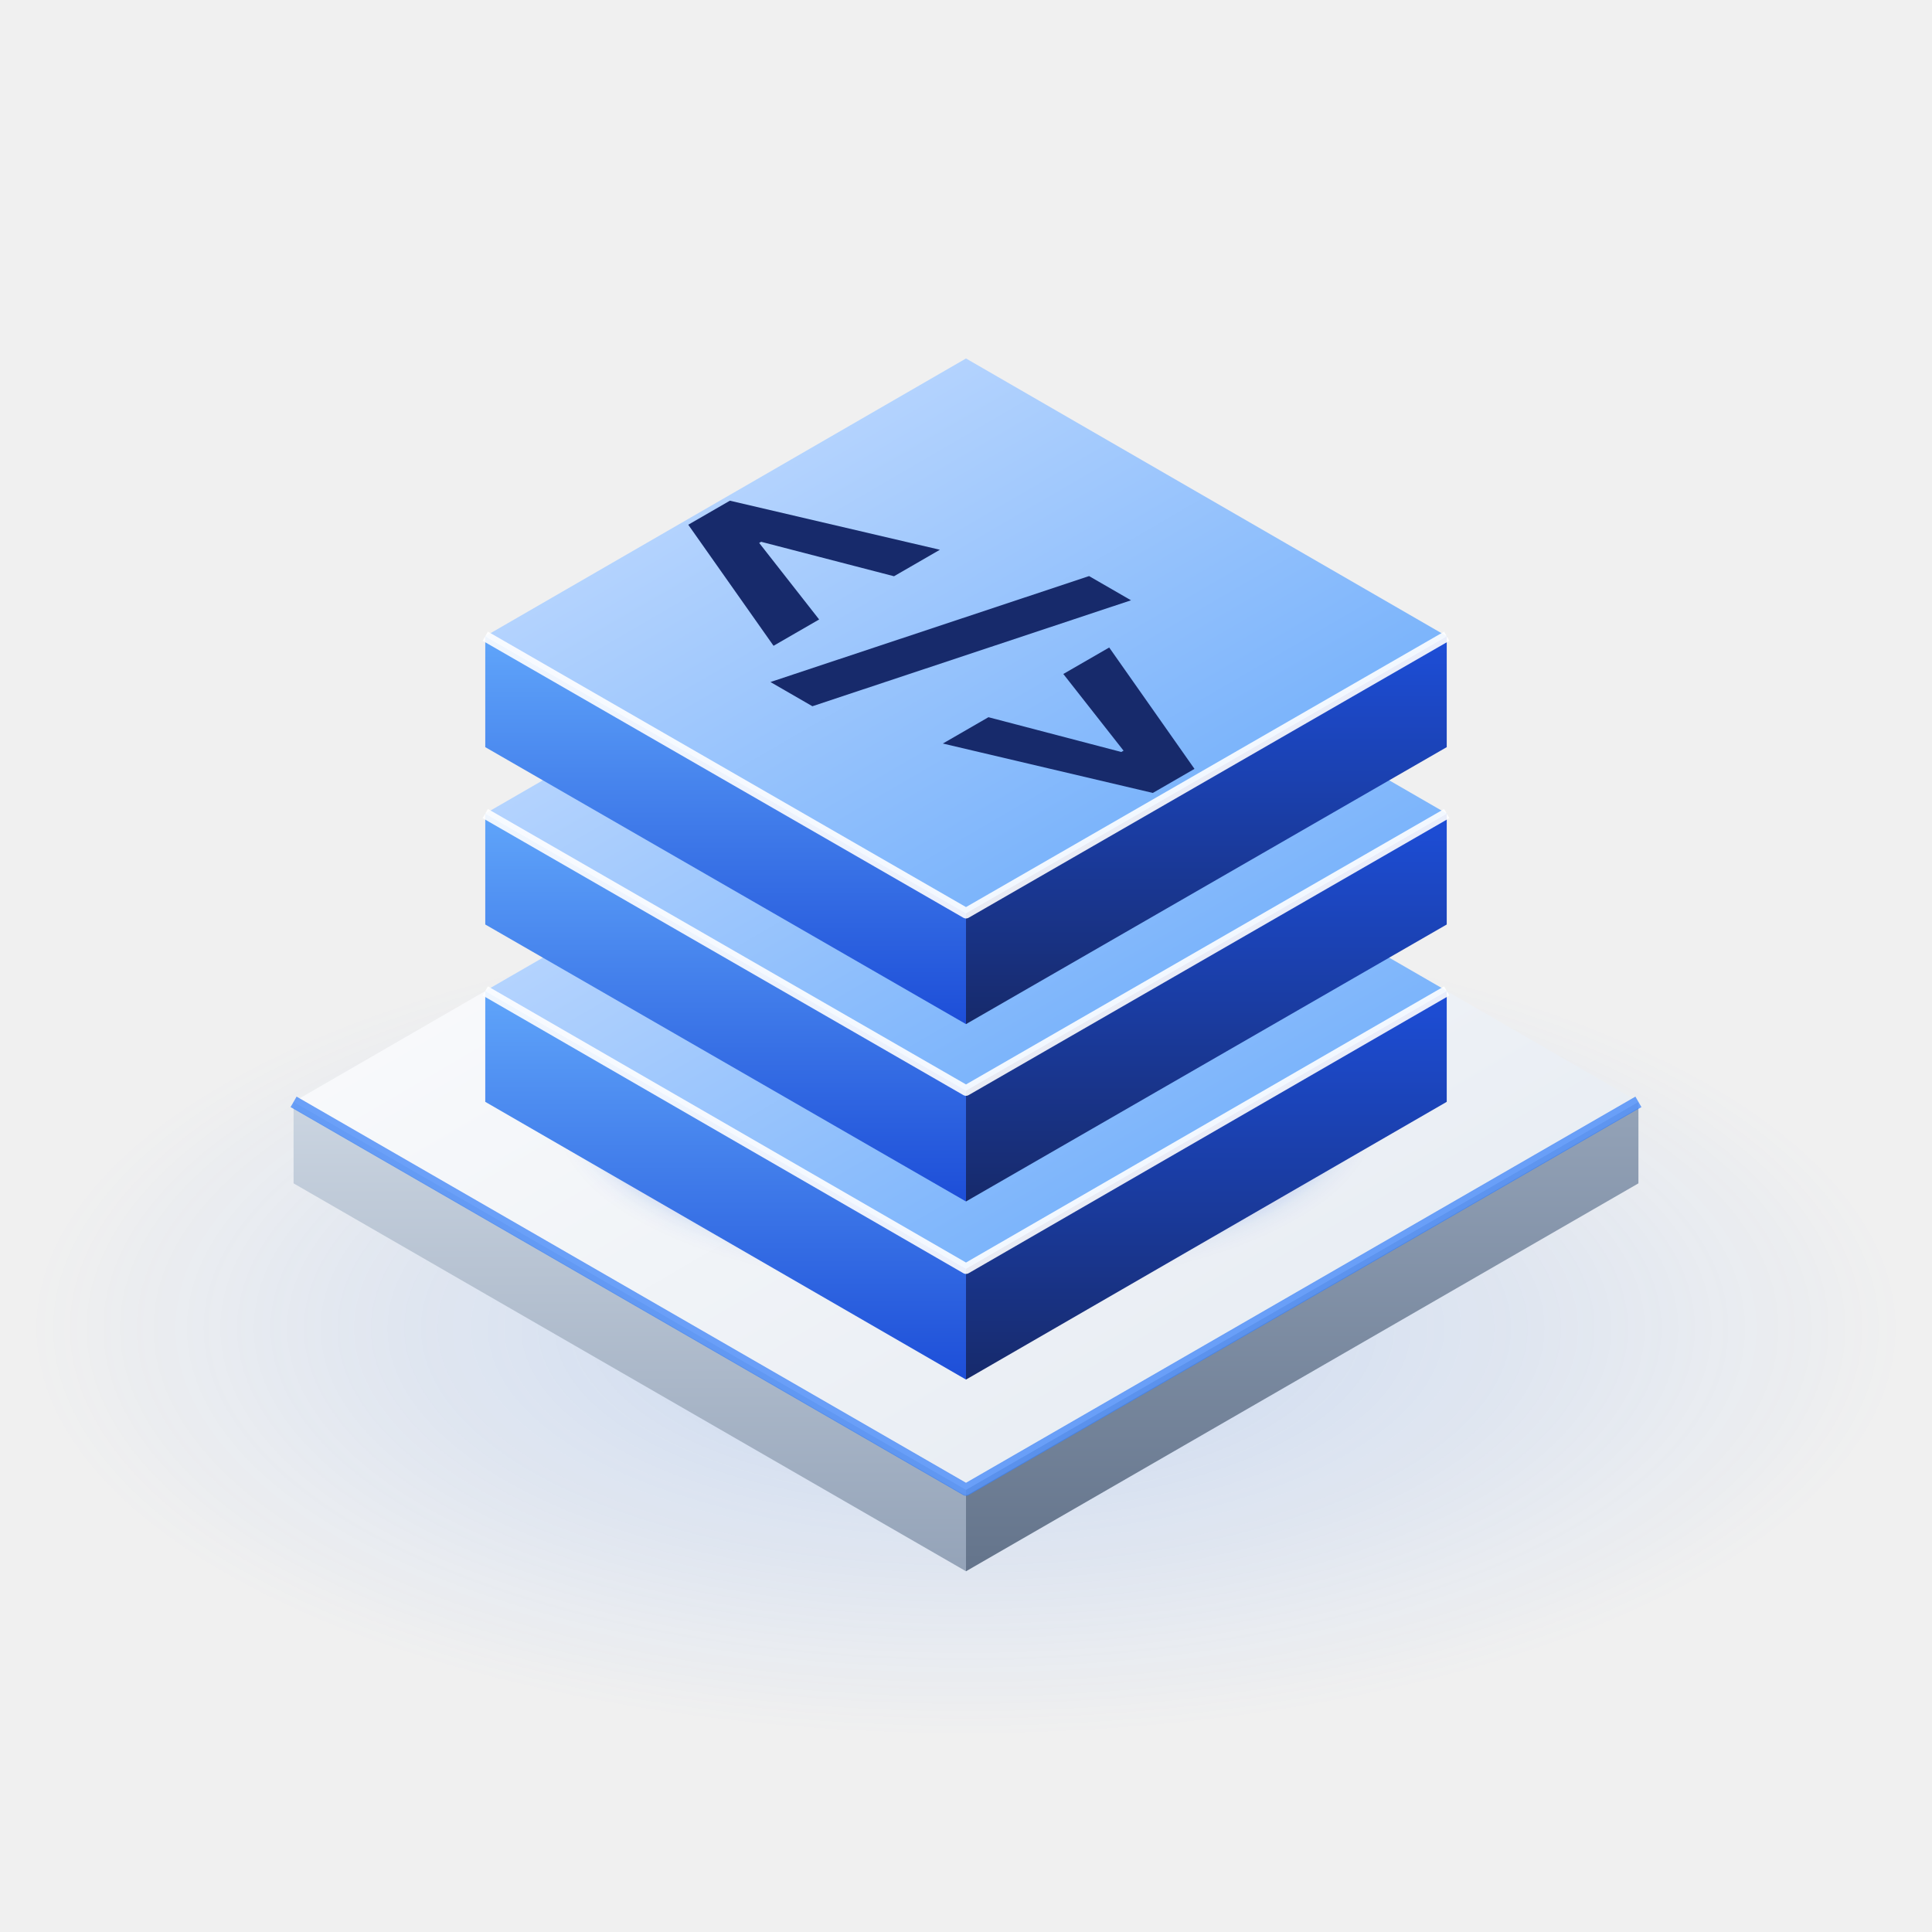
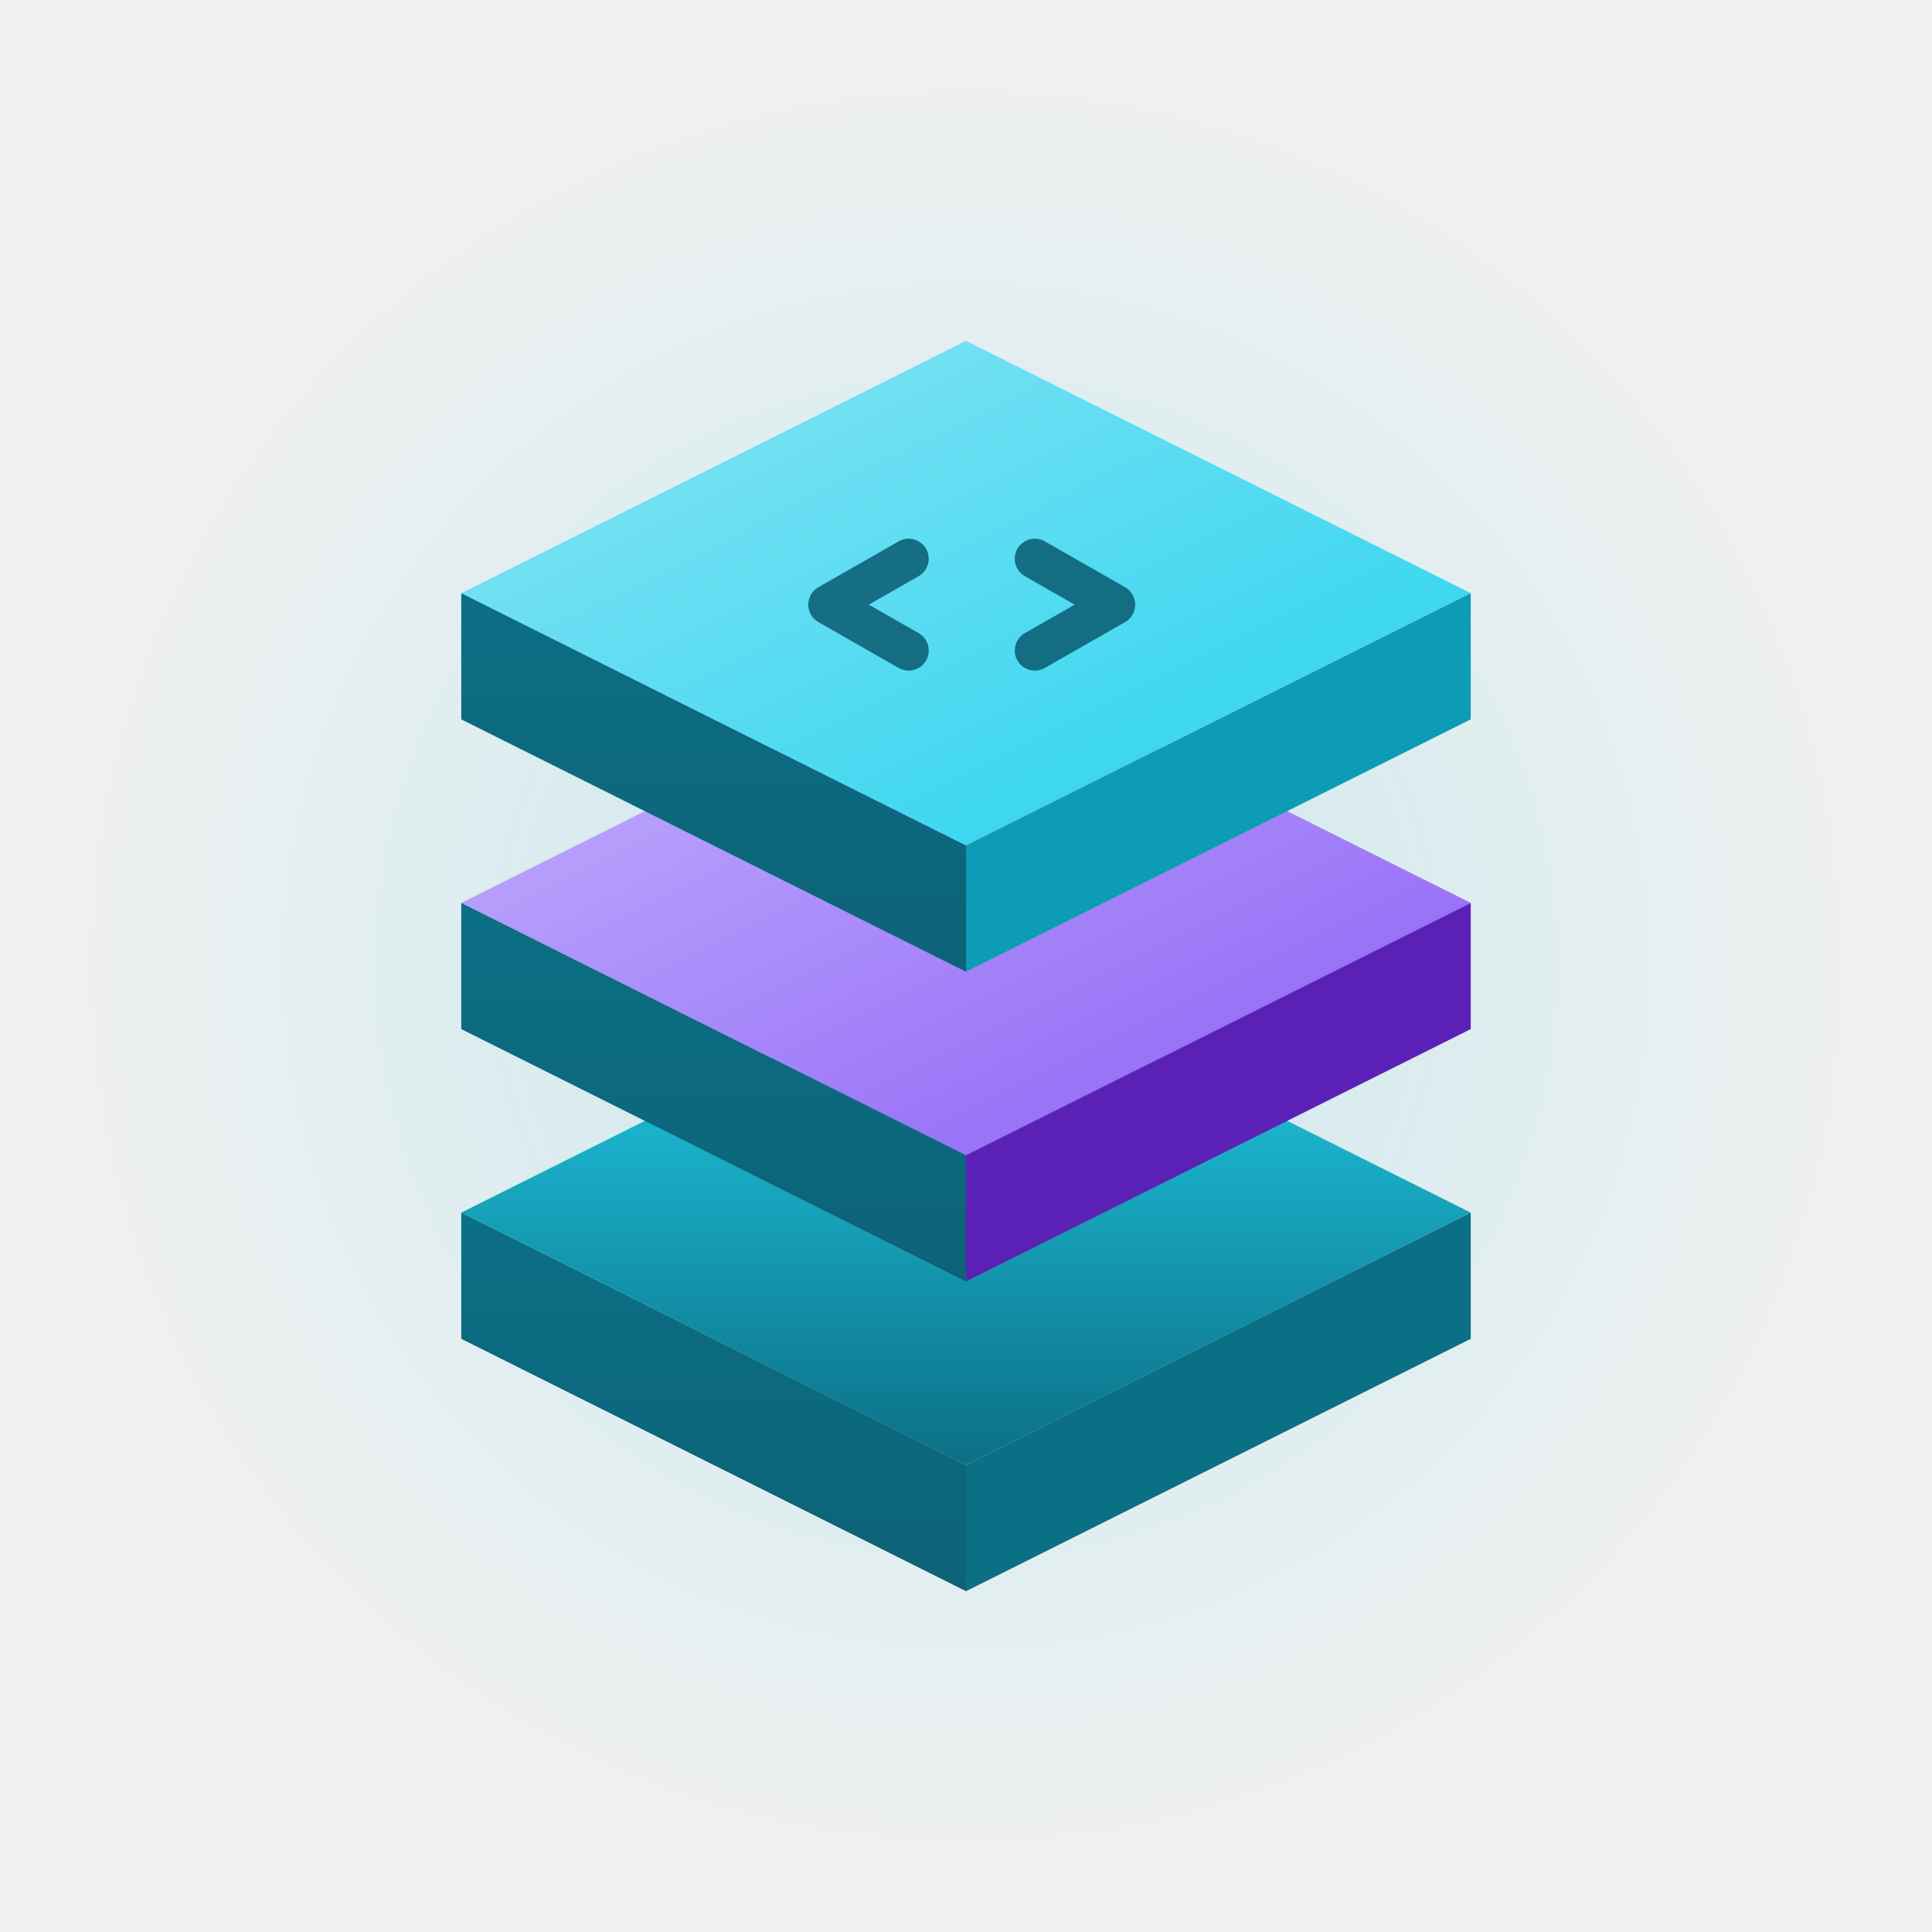
<svg xmlns="http://www.w3.org/2000/svg" viewBox="0 0 256 256" width="256" height="256" fill="none">
  <defs>
-     <linearGradient id="full-top" x1="0" y1="0" x2="1" y2="1">
-       <stop offset="0" stop-color="#cfe2ff" stop-opacity="1" />
-       <stop offset="1" stop-color="#60a5fa" stop-opacity="1" />
+     <linearGradient id="fs-top" x1="0" y1="0" x2="1" y2="1">
+       <stop offset="0" stop-color="#8ce4f5" />
+       <stop offset="1" stop-color="#22d3ee" />
    </linearGradient>
-     <linearGradient id="full-left" x1="0" y1="0" x2="0" y2="1">
-       <stop offset="0" stop-color="#60a5fa" stop-opacity="1" />
-       <stop offset="1" stop-color="#1d4ed8" stop-opacity="1" />
+     <linearGradient id="fs-face" x1="0" y1="0" x2="0" y2="1">
+       <stop offset="0" stop-color="#22d3ee" />
+       <stop offset="1" stop-color="#0b6f85" />
    </linearGradient>
-     <linearGradient id="full-right" x1="0" y1="0" x2="0" y2="1">
-       <stop offset="0" stop-color="#1d4ed8" stop-opacity="1" />
-       <stop offset="1" stop-color="#172a6b" stop-opacity="1" />
+     <linearGradient id="fs-side" x1="0" y1="0" x2="0" y2="1">
+       <stop offset="0" stop-color="#0b6f85" />
+       <stop offset="1" stop-color="#0d6277" />
    </linearGradient>
-     <linearGradient id="full-spec" x1="0" y1="0" x2="1" y2="1">
-       <stop offset="0" stop-color="#ffffff" stop-opacity="0.55" />
-       <stop offset="1" stop-color="#ffffff" stop-opacity="0" />
+     <linearGradient id="fs-vio" x1="0" y1="0" x2="1" y2="1">
+       <stop offset="0" stop-color="#c4b5fd" />
+       <stop offset="1" stop-color="#8b5cf6" />
    </linearGradient>
-     <linearGradient id="full-ptop" x1="0" y1="0" x2="1" y2="1">
-       <stop offset="0" stop-color="#ffffff" stop-opacity="1" />
-       <stop offset="1" stop-color="#e2e8f0" stop-opacity="1" />
-     </linearGradient>
-     <linearGradient id="full-pleft" x1="0" y1="0" x2="0" y2="1">
-       <stop offset="0" stop-color="#cbd5e1" stop-opacity="1" />
-       <stop offset="1" stop-color="#94a3b8" stop-opacity="1" />
-     </linearGradient>
-     <linearGradient id="full-pright" x1="0" y1="0" x2="0" y2="1">
-       <stop offset="0" stop-color="#94a3b8" stop-opacity="1" />
-       <stop offset="1" stop-color="#64748b" stop-opacity="1" />
-     </linearGradient>
-     <radialGradient id="full-halo" cx=".5" cy=".5" r=".5">
-       <stop offset="0" stop-color="#3b82f6" stop-opacity="0.22" />
-       <stop offset="1" stop-color="#3b82f6" stop-opacity="0" />
+     <radialGradient id="fs-glow" cx="0.5" cy="0.5" r="0.5">
+       <stop offset="0" stop-color="#0891b2" stop-opacity="0.18" />
+       <stop offset="0.6" stop-color="#22d3ee" stop-opacity="0.08" />
+       <stop offset="1" stop-color="#22d3ee" stop-opacity="0" />
    </radialGradient>
-     <radialGradient id="full-orb" cx=".35" cy=".3" r=".75">
-       <stop offset="0" stop-color="#ffffff" />
-       <stop offset=".35" stop-color="#cfe2ff" />
-       <stop offset=".75" stop-color="#60a5fa" />
-       <stop offset="1" stop-color="#1d4ed8" />
-     </radialGradient>
-     <filter id="full-blur" x="-50%" y="-50%" width="200%" height="200%">
-       <feGaussianBlur stdDeviation="6" />
-     </filter>
-     <filter id="full-soft" x="-50%" y="-50%" width="200%" height="200%">
-       <feGaussianBlur stdDeviation="2.2" />
-     </filter>
  </defs>
-   <ellipse cx="128" cy="176.0" rx="124" ry="54" fill="url(#full-halo)" />
-   <polygon points="38.9,156.8 128.0,208.2 128.0,197.4 38.9,146.0" fill="url(#full-pleft)" />
-   <polygon points="217.1,156.8 128.0,208.2 128.0,197.4 217.1,146.0" fill="url(#full-pright)" />
-   <polygon points="128.0,94.5 217.1,146.0 128.0,197.4 38.9,146.0" fill="url(#full-ptop)" />
-   <polyline points="38.9,146.0 128.0,197.4 217.1,146.0" fill="none" stroke="#ffffff" stroke-opacity="0.5" stroke-width="1.4" stroke-linejoin="round" />
-   <polyline points="38.9,146.0 128.0,197.4 217.1,146.0" fill="none" stroke="#3b82f6" stroke-width="1.6" stroke-opacity=".75" stroke-linejoin="round" />
-   <ellipse cx="128.0" cy="146.0" rx="50" ry="20" fill="#1d4ed8" opacity="0.45" filter="url(#full-soft)" />
-   <polygon points="64.3,146.0 128.0,182.8 128.0,168.1 64.3,131.3" fill="url(#full-left)" />
-   <polygon points="191.7,146.0 128.0,182.8 128.0,168.1 191.7,131.3" fill="url(#full-right)" />
-   <polygon points="128.0,94.5 191.7,131.3 128.0,168.1 64.3,131.3" fill="url(#full-top)" />
-   <polyline points="64.3,131.3 128.0,168.1 191.7,131.3" fill="none" stroke="#ffffff" stroke-opacity="0.9" stroke-width="1.4" stroke-linejoin="round" />
-   <polygon points="64.3,122.5 128.0,159.2 128.0,144.5 64.3,107.8" fill="url(#full-left)" />
-   <polygon points="191.7,122.5 128.0,159.2 128.0,144.5 191.7,107.8" fill="url(#full-right)" />
-   <polygon points="128.0,71.0 191.7,107.8 128.0,144.5 64.3,107.8" fill="url(#full-top)" />
-   <polyline points="64.3,107.8 128.0,144.5 191.7,107.8" fill="none" stroke="#ffffff" stroke-opacity="0.9" stroke-width="1.4" stroke-linejoin="round" />
-   <polygon points="64.3,99.0 128.0,135.7 128.0,121.0 64.3,84.3" fill="url(#full-left)" />
-   <polygon points="191.7,99.0 128.0,135.7 128.0,121.0 191.7,84.3" fill="url(#full-right)" />
-   <polygon points="128.0,47.5 191.7,84.3 128.0,121.0 64.3,84.3" fill="url(#full-top)" />
-   <polyline points="64.3,84.3 128.0,121.0 191.7,84.3" fill="none" stroke="#ffffff" stroke-opacity="0.9" stroke-width="1.4" stroke-linejoin="round" />
-   <text transform="matrix(2.387,1.378,-2.387,1.378,128.0,83.8)" font-family="Geist, Inter, Arial, sans-serif" font-size="16" font-weight="800" text-anchor="middle" dominant-baseline="middle" fill="#172a6b">&lt;/&gt;</text>
+   <circle cx="128" cy="128" r="118" fill="url(#fs-glow)" />
+   <g transform="translate(128,128) scale(0.76) translate(-128.0,-149.0)">
+     <polygon points="128.0,148.0 216.0,192.0 128.0,236.0 40.0,192.0" fill="url(#fs-face)" />
+     <polygon points="40.0,192.0 128.0,236.0 128.0,258.0 40.0,214.0" fill="url(#fs-side)" />
+     <polygon points="216.0,192.0 128.0,236.0 128.0,258.0 216.0,214.0" fill="#0b6f85" />
+     <polygon points="128.0,94.0 216.0,138.0 128.0,182.0 40.0,138.0" fill="url(#fs-vio)" />
+     <polygon points="40.0,138.0 128.0,182.0 128.0,204.0 40.0,160.0" fill="url(#fs-side)" />
+     <polygon points="216.0,138.0 128.0,182.0 128.0,204.0 216.0,160.0" fill="#5b21b6" />
+     <polygon points="128.0,40.0 216.0,84.0 128.0,128.0 40.0,84.0" fill="url(#fs-top)" />
+     <polygon points="40.0,84.0 128.0,128.0 128.0,150.0 40.0,106.0" fill="url(#fs-side)" />
+     <polygon points="216.0,84.0 128.0,128.0 128.0,150.0 216.0,106.0" fill="#0e9bb5" />
+     <g stroke="#0d6277" stroke-width="7" stroke-linecap="round" stroke-linejoin="round" opacity="0.9" fill="none">
+       <path d="M118 78l-14 8 14 8" />
+       <path d="M140 78l14 8-14 8" />
+     </g>
+   </g>
</svg>
